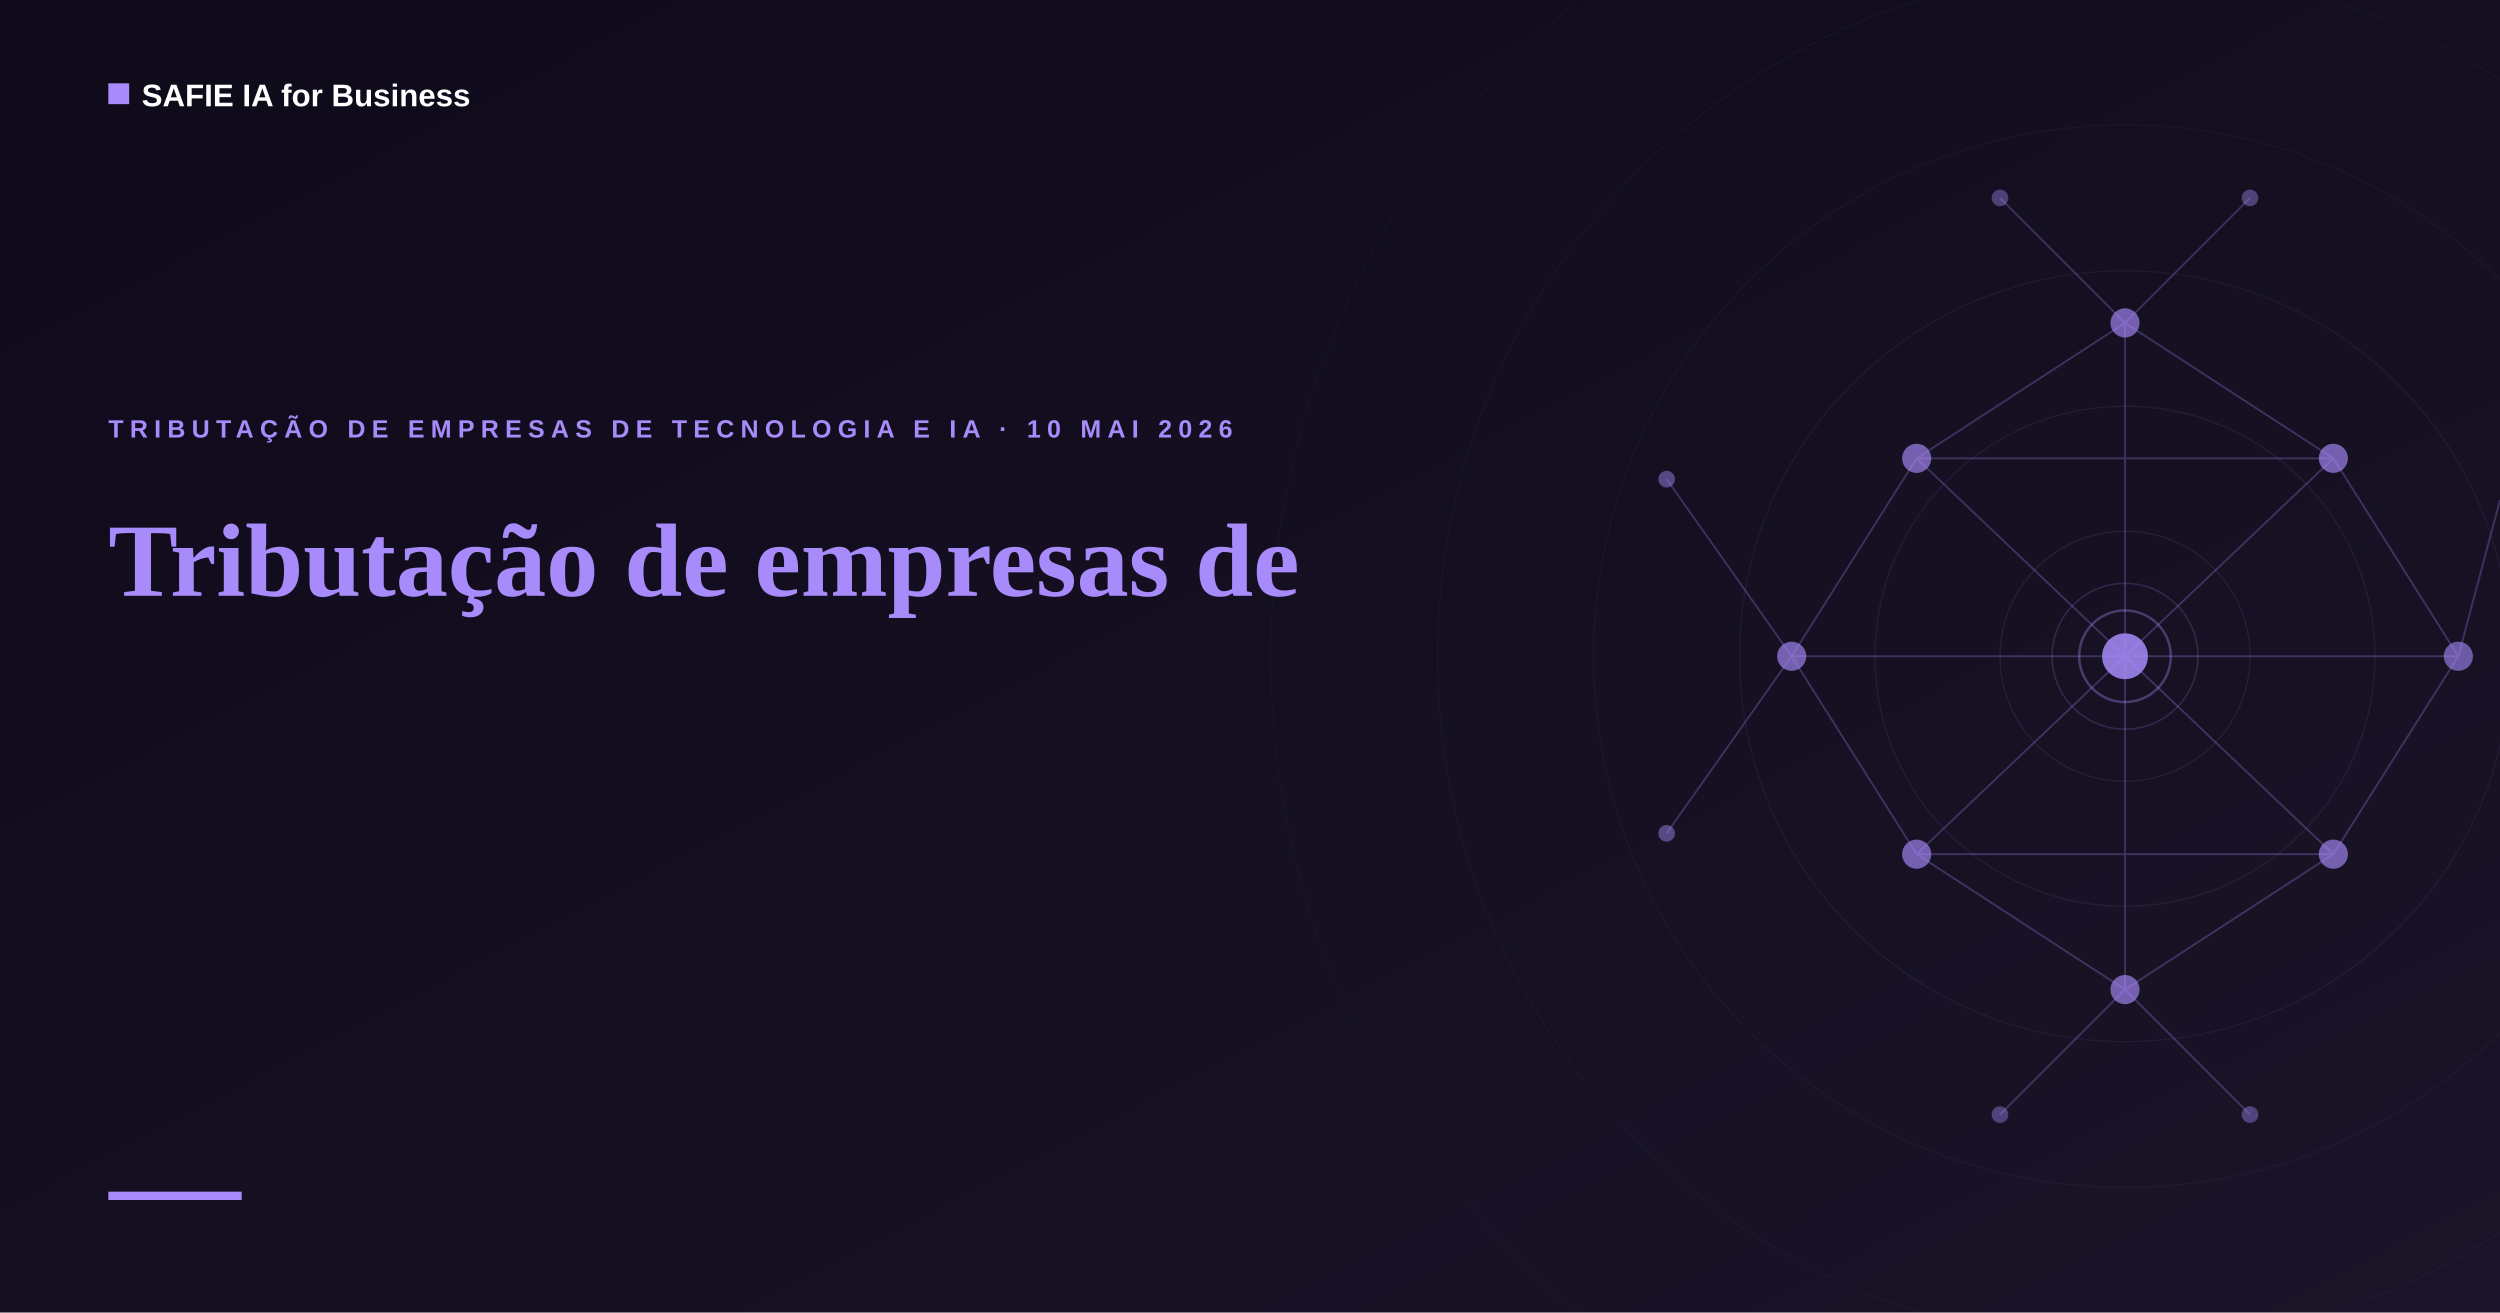
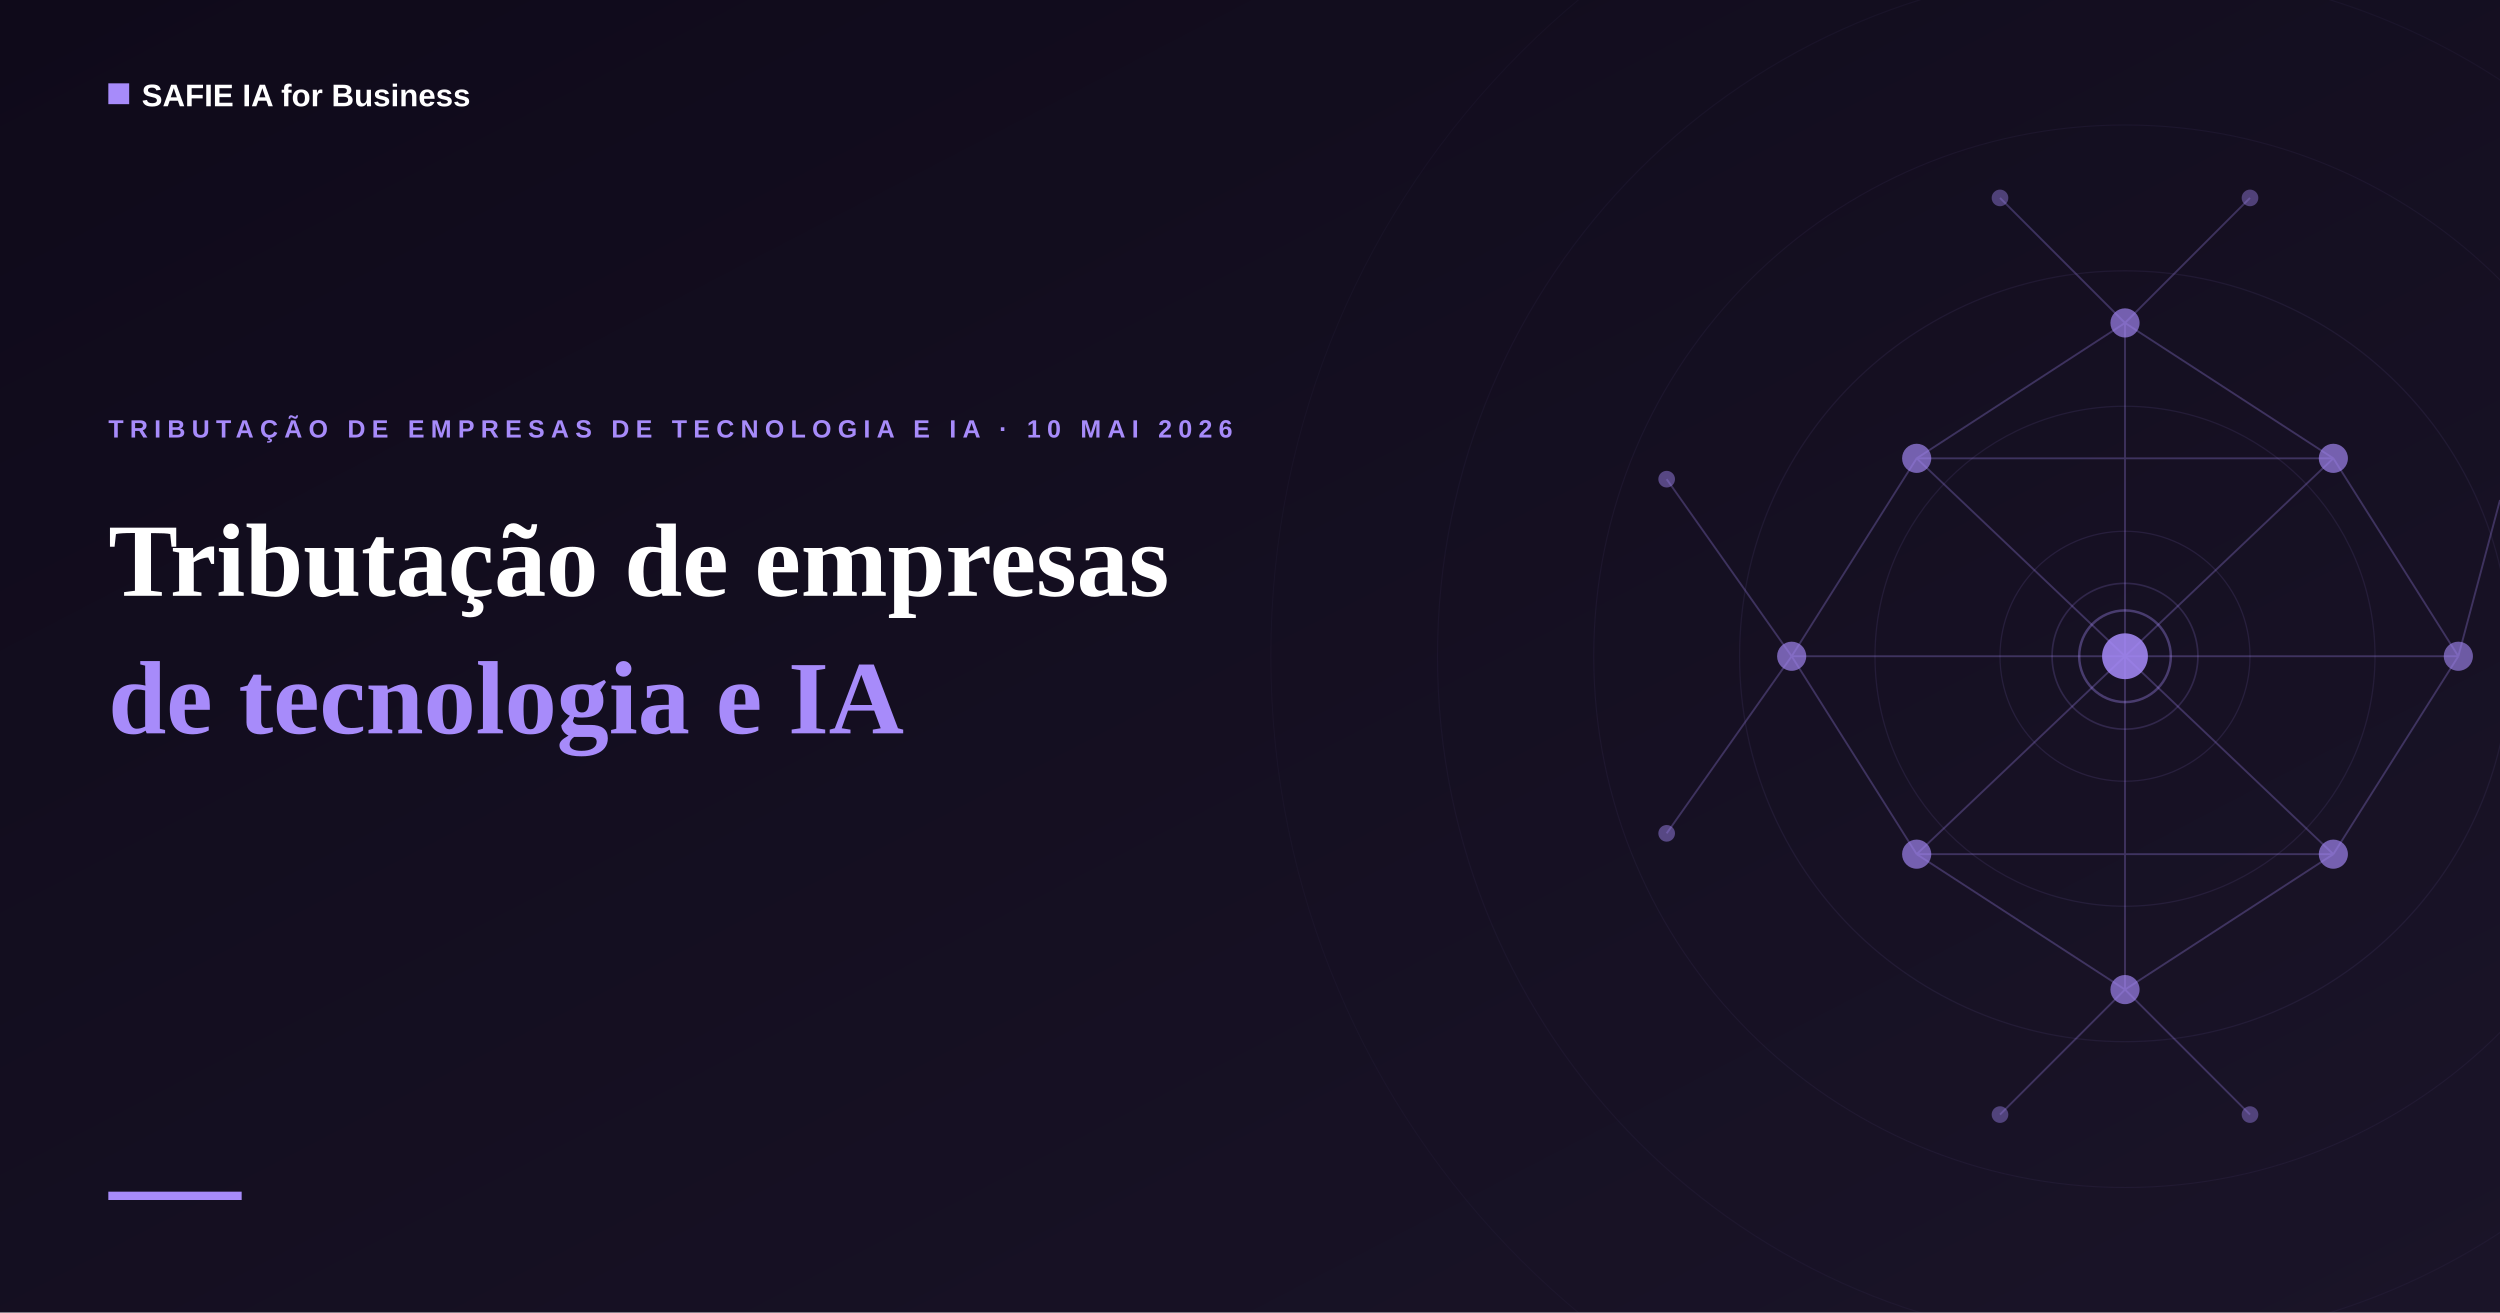
<svg xmlns="http://www.w3.org/2000/svg" viewBox="0 0 1200 630" width="1200" height="630">
  <defs>
    <linearGradient id="bg-grad" x1="0%" y1="0%" x2="100%" y2="100%">
      <stop offset="0%" stop-color="#0f0a1a" />
      <stop offset="100%" stop-color="#1a1428" />
    </linearGradient>
  </defs>
  <rect width="1200" height="630" fill="url(#bg-grad)" />
  <g stroke="#a78bfa" fill="none">
    <circle cx="1020" cy="315" r="60" stroke-width="0.6" opacity="0.12" />
    <circle cx="1020" cy="315" r="120" stroke-width="0.6" opacity="0.10" />
    <circle cx="1020" cy="315" r="185" stroke-width="0.6" opacity="0.08" />
    <circle cx="1020" cy="315" r="255" stroke-width="0.5" opacity="0.06" />
    <circle cx="1020" cy="315" r="330" stroke-width="0.5" opacity="0.05" />
    <circle cx="1020" cy="315" r="410" stroke-width="0.4" opacity="0.04" />
  </g>
  <g stroke="#a78bfa" stroke-width="0.9" opacity="0.28" fill="none">
    <line x1="1020" y1="315" x2="920" y2="220" />
    <line x1="1020" y1="315" x2="1120" y2="220" />
    <line x1="1020" y1="315" x2="920" y2="410" />
    <line x1="1020" y1="315" x2="1120" y2="410" />
    <line x1="1020" y1="315" x2="860" y2="315" />
    <line x1="1020" y1="315" x2="1180" y2="315" />
    <line x1="1020" y1="315" x2="1020" y2="155" />
    <line x1="1020" y1="315" x2="1020" y2="475" />
    <line x1="920" y1="220" x2="1120" y2="220" />
    <line x1="920" y1="410" x2="1120" y2="410" />
    <line x1="920" y1="220" x2="860" y2="315" />
    <line x1="920" y1="410" x2="860" y2="315" />
    <line x1="1120" y1="220" x2="1180" y2="315" />
    <line x1="1120" y1="410" x2="1180" y2="315" />
    <line x1="1020" y1="155" x2="920" y2="220" />
    <line x1="1020" y1="155" x2="1120" y2="220" />
    <line x1="1020" y1="475" x2="920" y2="410" />
    <line x1="1020" y1="475" x2="1120" y2="410" />
    <line x1="860" y1="315" x2="800" y2="230" />
    <line x1="860" y1="315" x2="800" y2="400" />
    <line x1="1180" y1="315" x2="1200" y2="240" />
    <line x1="1020" y1="155" x2="960" y2="95" />
    <line x1="1020" y1="155" x2="1080" y2="95" />
    <line x1="1020" y1="475" x2="960" y2="535" />
    <line x1="1020" y1="475" x2="1080" y2="535" />
  </g>
  <circle cx="1020" cy="315" r="11" fill="#a78bfa" opacity="0.85" />
  <circle cx="1020" cy="315" r="22" fill="none" stroke="#a78bfa" stroke-width="1.2" opacity="0.35" />
  <circle cx="1020" cy="315" r="35" fill="none" stroke="#a78bfa" stroke-width="0.8" opacity="0.18" />
  <circle cx="920" cy="220" r="7" fill="#a78bfa" opacity="0.65" />
  <circle cx="1120" cy="220" r="7" fill="#a78bfa" opacity="0.65" />
  <circle cx="920" cy="410" r="7" fill="#a78bfa" opacity="0.65" />
  <circle cx="1120" cy="410" r="7" fill="#a78bfa" opacity="0.65" />
  <circle cx="860" cy="315" r="7" fill="#a78bfa" opacity="0.65" />
  <circle cx="1180" cy="315" r="7" fill="#a78bfa" opacity="0.60" />
  <circle cx="1020" cy="155" r="7" fill="#a78bfa" opacity="0.65" />
  <circle cx="1020" cy="475" r="7" fill="#a78bfa" opacity="0.65" />
  <circle cx="800" cy="230" r="4" fill="#a78bfa" opacity="0.45" />
  <circle cx="800" cy="400" r="4" fill="#a78bfa" opacity="0.45" />
  <circle cx="960" cy="95" r="4" fill="#a78bfa" opacity="0.40" />
  <circle cx="1080" cy="95" r="4" fill="#a78bfa" opacity="0.40" />
  <circle cx="960" cy="535" r="4" fill="#a78bfa" opacity="0.40" />
  <circle cx="1080" cy="535" r="4" fill="#a78bfa" opacity="0.40" />
  <rect x="52" y="40" width="10" height="10" fill="#a78bfa" />
  <text x="68" y="51" fill="#ffffff" font-family="'DM Sans', Arial, sans-serif" font-size="15" font-weight="600">SAFIE IA for Business</text>
  <text x="52" y="210" fill="#a78bfa" font-family="'DM Sans', Arial, sans-serif" font-size="12" font-weight="600" letter-spacing="3">TRIBUTAÇÃO DE EMPRESAS DE TECNOLOGIA E IA · 10 MAI 2026</text>
-   <text x="52" y="286" fill="#a78bfa" font-family="Georgia, 'Times New Roman', serif" font-size="50" font-weight="700">Tributação de empresas de</text>
-   <text x="52" y="352" fill="#a78bfa" font-family="Georgia, 'Times New Roman', serif" font-size="50" font-weight="700" />
+   <text x="52" y="286" fill="#ffffff" font-family="Georgia, 'Times New Roman', serif" font-size="50" font-weight="700">Tributação de empresas</text>
+   <text x="52" y="352" fill="#a78bfa" font-family="Georgia, 'Times New Roman', serif" font-size="50" font-weight="700">de tecnologia e IA</text>
  <text x="52" y="418" fill="#a78bfa" font-family="Georgia, 'Times New Roman', serif" font-size="50" font-weight="700" />
  <rect x="52" y="572" width="64" height="4" fill="#a78bfa" />
</svg>
